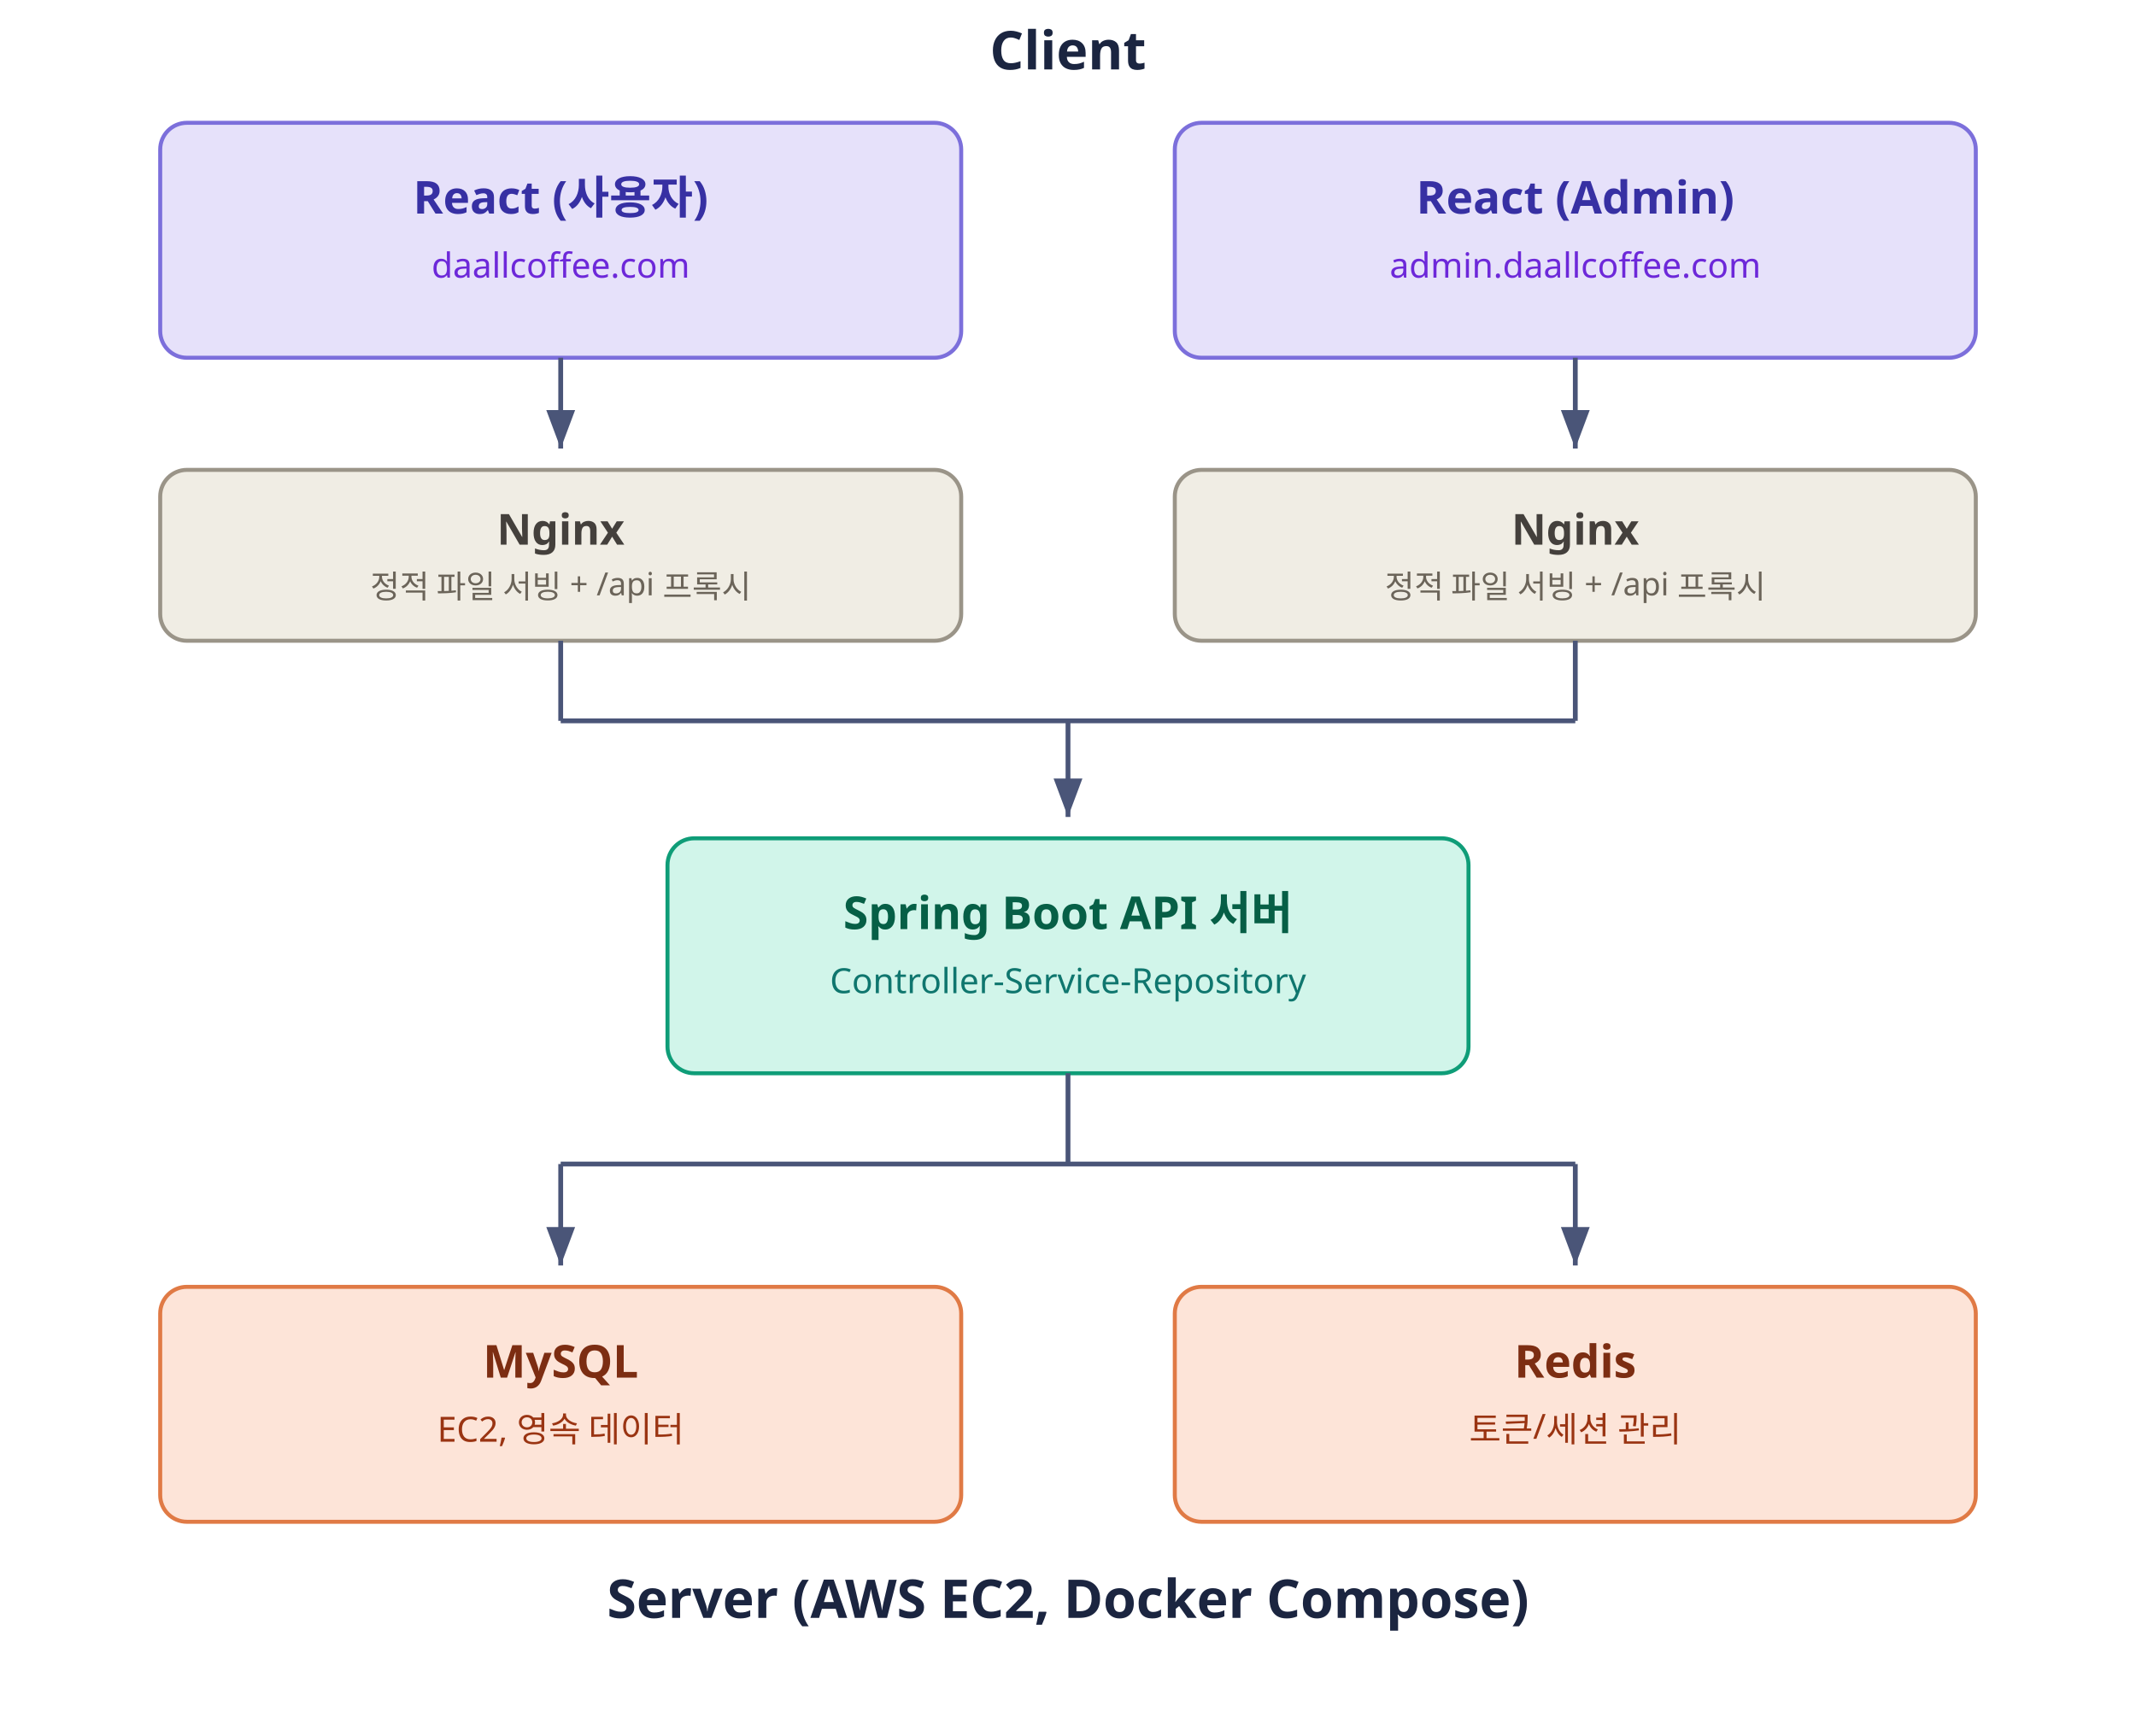
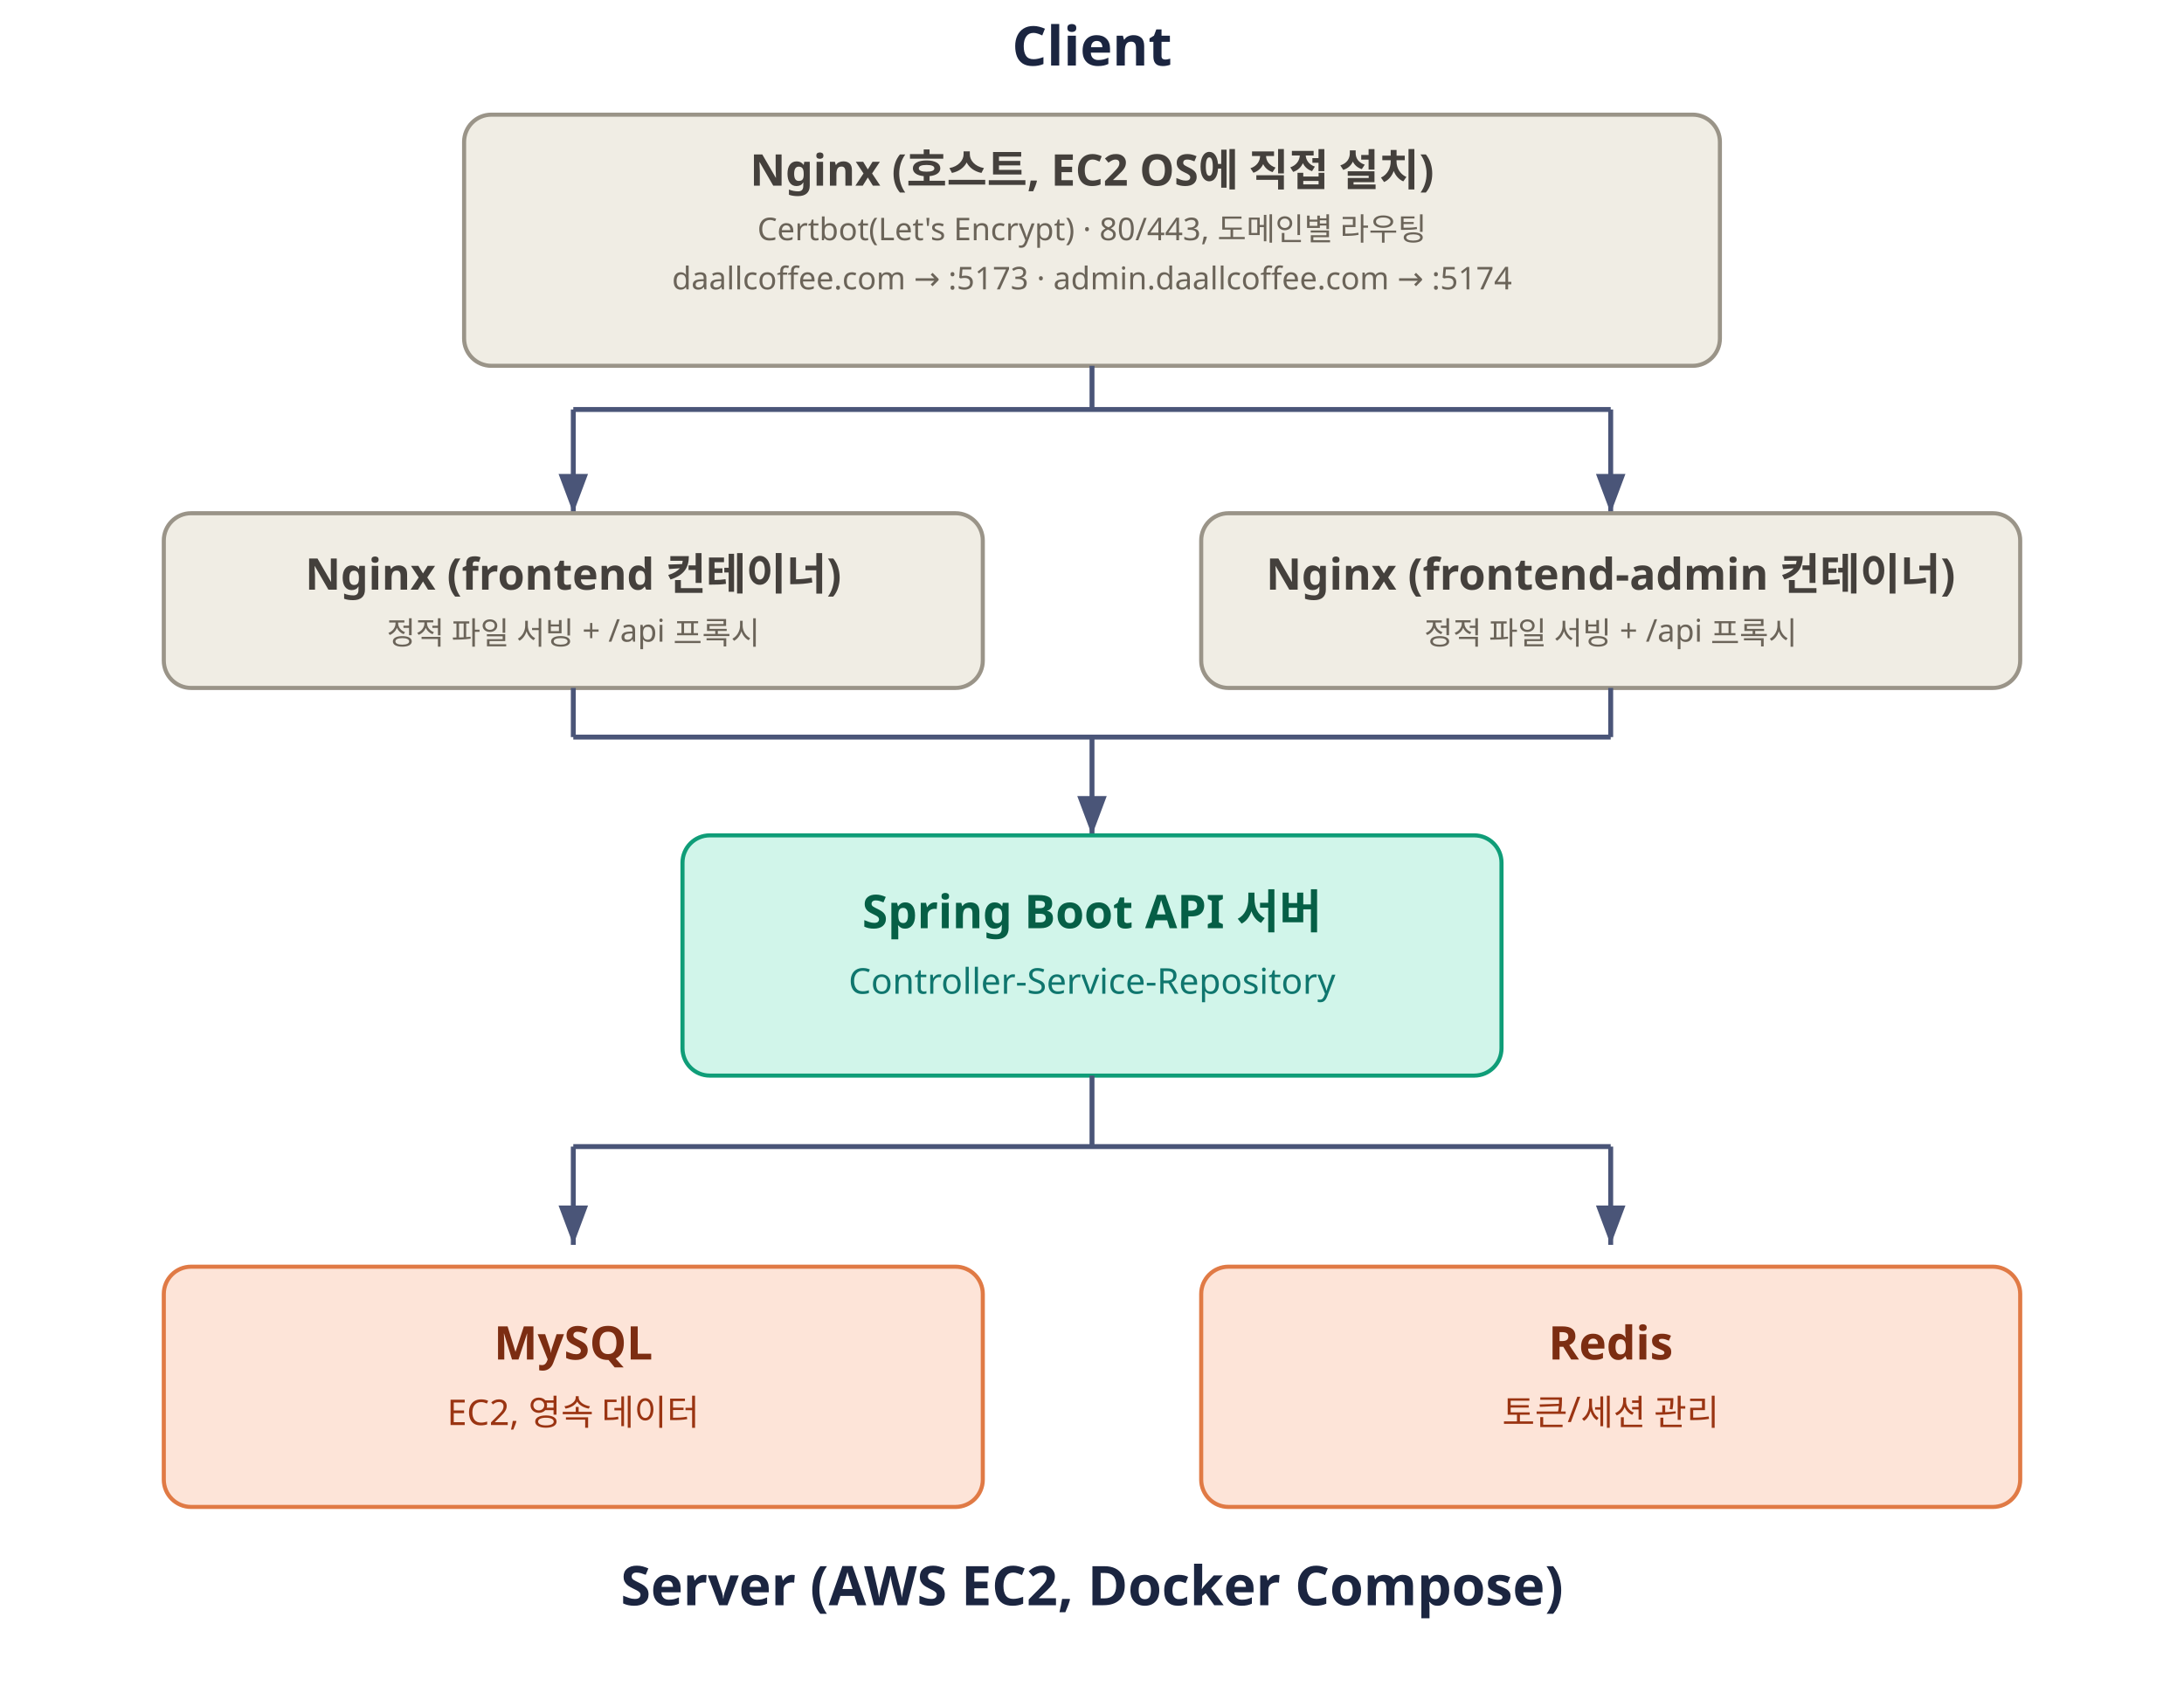
- <svg xmlns="http://www.w3.org/2000/svg" viewBox="0 0 800 650" font-family="'Segoe UI', Pretendard, sans-serif">
+ <svg xmlns="http://www.w3.org/2000/svg" viewBox="0 0 800 620" font-family="'Segoe UI', Pretendard, sans-serif">
  <defs>
    <marker id="archArrowLight" markerWidth="10" markerHeight="10" refX="8" refY="3" orient="auto" markerUnits="strokeWidth">
      <path d="M0,0 L8,3 L0,6 Z" fill="#4a5578" />
    </marker>
  </defs>
-   <text x="400" y="26" text-anchor="middle" font-size="20" font-weight="700" fill="#1b2540">Client</text>
-   <rect x="60" y="46" width="300" height="88" rx="10" fill="#e6e1fa" stroke="#7c6fdb" stroke-width="1.5" />
-   <text x="210" y="80" text-anchor="middle" font-size="17" font-weight="700" fill="#3730a3">React (사용자)</text>
-   <text x="210" y="104" text-anchor="middle" font-size="13" fill="#6d28d9">daallcoffee.com</text>
-   <rect x="440" y="46" width="300" height="88" rx="10" fill="#e6e1fa" stroke="#7c6fdb" stroke-width="1.5" />
-   <text x="590" y="80" text-anchor="middle" font-size="17" font-weight="700" fill="#3730a3">React (Admin)</text>
-   <text x="590" y="104" text-anchor="middle" font-size="13" fill="#6d28d9">admin.daallcoffee.com</text>
-   <line x1="210" y1="134" x2="210" y2="168" stroke="#4a5578" stroke-width="1.8" marker-end="url(#archArrowLight)" />
-   <line x1="590" y1="134" x2="590" y2="168" stroke="#4a5578" stroke-width="1.8" marker-end="url(#archArrowLight)" />
-   <rect x="60" y="176" width="300" height="64" rx="10" fill="#f0ede4" stroke="#9a9488" stroke-width="1.5" />
-   <text x="210" y="204" text-anchor="middle" font-size="16" font-weight="700" fill="#44403c">Nginx</text>
-   <text x="210" y="224" text-anchor="middle" font-size="12" fill="#6b6459">정적 파일 서빙 + /api 프록시</text>
-   <rect x="440" y="176" width="300" height="64" rx="10" fill="#f0ede4" stroke="#9a9488" stroke-width="1.5" />
-   <text x="590" y="204" text-anchor="middle" font-size="16" font-weight="700" fill="#44403c">Nginx</text>
-   <text x="590" y="224" text-anchor="middle" font-size="12" fill="#6b6459">정적 파일 서빙 + /api 프록시</text>
-   <line x1="210" y1="240" x2="210" y2="270" stroke="#4a5578" stroke-width="1.8" />
-   <line x1="590" y1="240" x2="590" y2="270" stroke="#4a5578" stroke-width="1.8" />
+   <text x="400" y="24" text-anchor="middle" font-size="20" font-weight="700" fill="#1b2540">Client</text>
+   <rect x="170" y="42" width="460" height="92" rx="10" fill="#f0ede4" stroke="#9a9488" stroke-width="1.5" />
+   <text x="400" y="68" text-anchor="middle" font-size="16" font-weight="700" fill="#44403c">Nginx (호스트, EC2 OS에 직접 설치)</text>
+   <text x="400" y="88" text-anchor="middle" font-size="11.5" fill="#6b6459">Certbot(Let's Encrypt) · 80/443, 도메인별 라우팅</text>
+   <text x="400" y="106" text-anchor="middle" font-size="11.5" fill="#6b6459">daallcoffee.com → :5173 · admin.daallcoffee.com → :5174</text>
+   <line x1="400" y1="134" x2="400" y2="150" stroke="#4a5578" stroke-width="1.8" />
+   <line x1="210" y1="150" x2="590" y2="150" stroke="#4a5578" stroke-width="1.8" />
+   <line x1="210" y1="150" x2="210" y2="188" stroke="#4a5578" stroke-width="1.8" marker-end="url(#archArrowLight)" />
+   <line x1="590" y1="150" x2="590" y2="188" stroke="#4a5578" stroke-width="1.8" marker-end="url(#archArrowLight)" />
+   <rect x="60" y="188" width="300" height="64" rx="10" fill="#f0ede4" stroke="#9a9488" stroke-width="1.5" />
+   <text x="210" y="216" text-anchor="middle" font-size="16" font-weight="700" fill="#44403c">Nginx (frontend 컨테이너)</text>
+   <text x="210" y="236" text-anchor="middle" font-size="11.5" fill="#6b6459">정적 파일 서빙 + /api 프록시</text>
+   <rect x="440" y="188" width="300" height="64" rx="10" fill="#f0ede4" stroke="#9a9488" stroke-width="1.5" />
+   <text x="590" y="216" text-anchor="middle" font-size="16" font-weight="700" fill="#44403c">Nginx (frontend-admin 컨테이너)</text>
+   <text x="590" y="236" text-anchor="middle" font-size="11.5" fill="#6b6459">정적 파일 서빙 + /api 프록시</text>
+   <line x1="210" y1="252" x2="210" y2="270" stroke="#4a5578" stroke-width="1.8" />
+   <line x1="590" y1="252" x2="590" y2="270" stroke="#4a5578" stroke-width="1.8" />
  <line x1="210" y1="270" x2="590" y2="270" stroke="#4a5578" stroke-width="1.8" />
  <line x1="400" y1="270" x2="400" y2="306" stroke="#4a5578" stroke-width="1.8" marker-end="url(#archArrowLight)" />
-   <rect x="250" y="314" width="300" height="88" rx="10" fill="#d1f5ea" stroke="#0f9d78" stroke-width="1.5" />
-   <text x="400" y="348" text-anchor="middle" font-size="17" font-weight="700" fill="#065f46">Spring Boot API 서버</text>
-   <text x="400" y="372" text-anchor="middle" font-size="13" fill="#0f766e">Controller-Service-Repository</text>
-   <line x1="400" y1="402" x2="400" y2="436" stroke="#4a5578" stroke-width="1.8" />
-   <line x1="210" y1="436" x2="590" y2="436" stroke="#4a5578" stroke-width="1.8" />
-   <line x1="210" y1="436" x2="210" y2="474" stroke="#4a5578" stroke-width="1.8" marker-end="url(#archArrowLight)" />
-   <line x1="590" y1="436" x2="590" y2="474" stroke="#4a5578" stroke-width="1.8" marker-end="url(#archArrowLight)" />
-   <rect x="60" y="482" width="300" height="88" rx="10" fill="#fde4d8" stroke="#e07a45" stroke-width="1.5" />
-   <text x="210" y="516" text-anchor="middle" font-size="17" font-weight="700" fill="#7c2d12">MySQL</text>
-   <text x="210" y="540" text-anchor="middle" font-size="13" fill="#9a3412">EC2, 영속 데이터</text>
-   <rect x="440" y="482" width="300" height="88" rx="10" fill="#fde4d8" stroke="#e07a45" stroke-width="1.5" />
-   <text x="590" y="516" text-anchor="middle" font-size="17" font-weight="700" fill="#7c2d12">Redis</text>
-   <text x="590" y="540" text-anchor="middle" font-size="13" fill="#9a3412">토큰/세션 관리</text>
-   <text x="400" y="606" text-anchor="middle" font-size="20" font-weight="700" fill="#1b2540">Server (AWS EC2, Docker Compose)</text>
+   <rect x="250" y="306" width="300" height="88" rx="10" fill="#d1f5ea" stroke="#0f9d78" stroke-width="1.5" />
+   <text x="400" y="340" text-anchor="middle" font-size="17" font-weight="700" fill="#065f46">Spring Boot API 서버</text>
+   <text x="400" y="364" text-anchor="middle" font-size="13" fill="#0f766e">Controller-Service-Repository</text>
+   <line x1="400" y1="394" x2="400" y2="420" stroke="#4a5578" stroke-width="1.8" />
+   <line x1="210" y1="420" x2="590" y2="420" stroke="#4a5578" stroke-width="1.8" />
+   <line x1="210" y1="420" x2="210" y2="456" stroke="#4a5578" stroke-width="1.8" marker-end="url(#archArrowLight)" />
+   <line x1="590" y1="420" x2="590" y2="456" stroke="#4a5578" stroke-width="1.8" marker-end="url(#archArrowLight)" />
+   <rect x="60" y="464" width="300" height="88" rx="10" fill="#fde4d8" stroke="#e07a45" stroke-width="1.5" />
+   <text x="210" y="498" text-anchor="middle" font-size="17" font-weight="700" fill="#7c2d12">MySQL</text>
+   <text x="210" y="522" text-anchor="middle" font-size="13" fill="#9a3412">EC2, 영속 데이터</text>
+   <rect x="440" y="464" width="300" height="88" rx="10" fill="#fde4d8" stroke="#e07a45" stroke-width="1.5" />
+   <text x="590" y="498" text-anchor="middle" font-size="17" font-weight="700" fill="#7c2d12">Redis</text>
+   <text x="590" y="522" text-anchor="middle" font-size="13" fill="#9a3412">토큰/세션 관리</text>
+   <text x="400" y="588" text-anchor="middle" font-size="20" font-weight="700" fill="#1b2540">Server (AWS EC2, Docker Compose)</text>
</svg>
